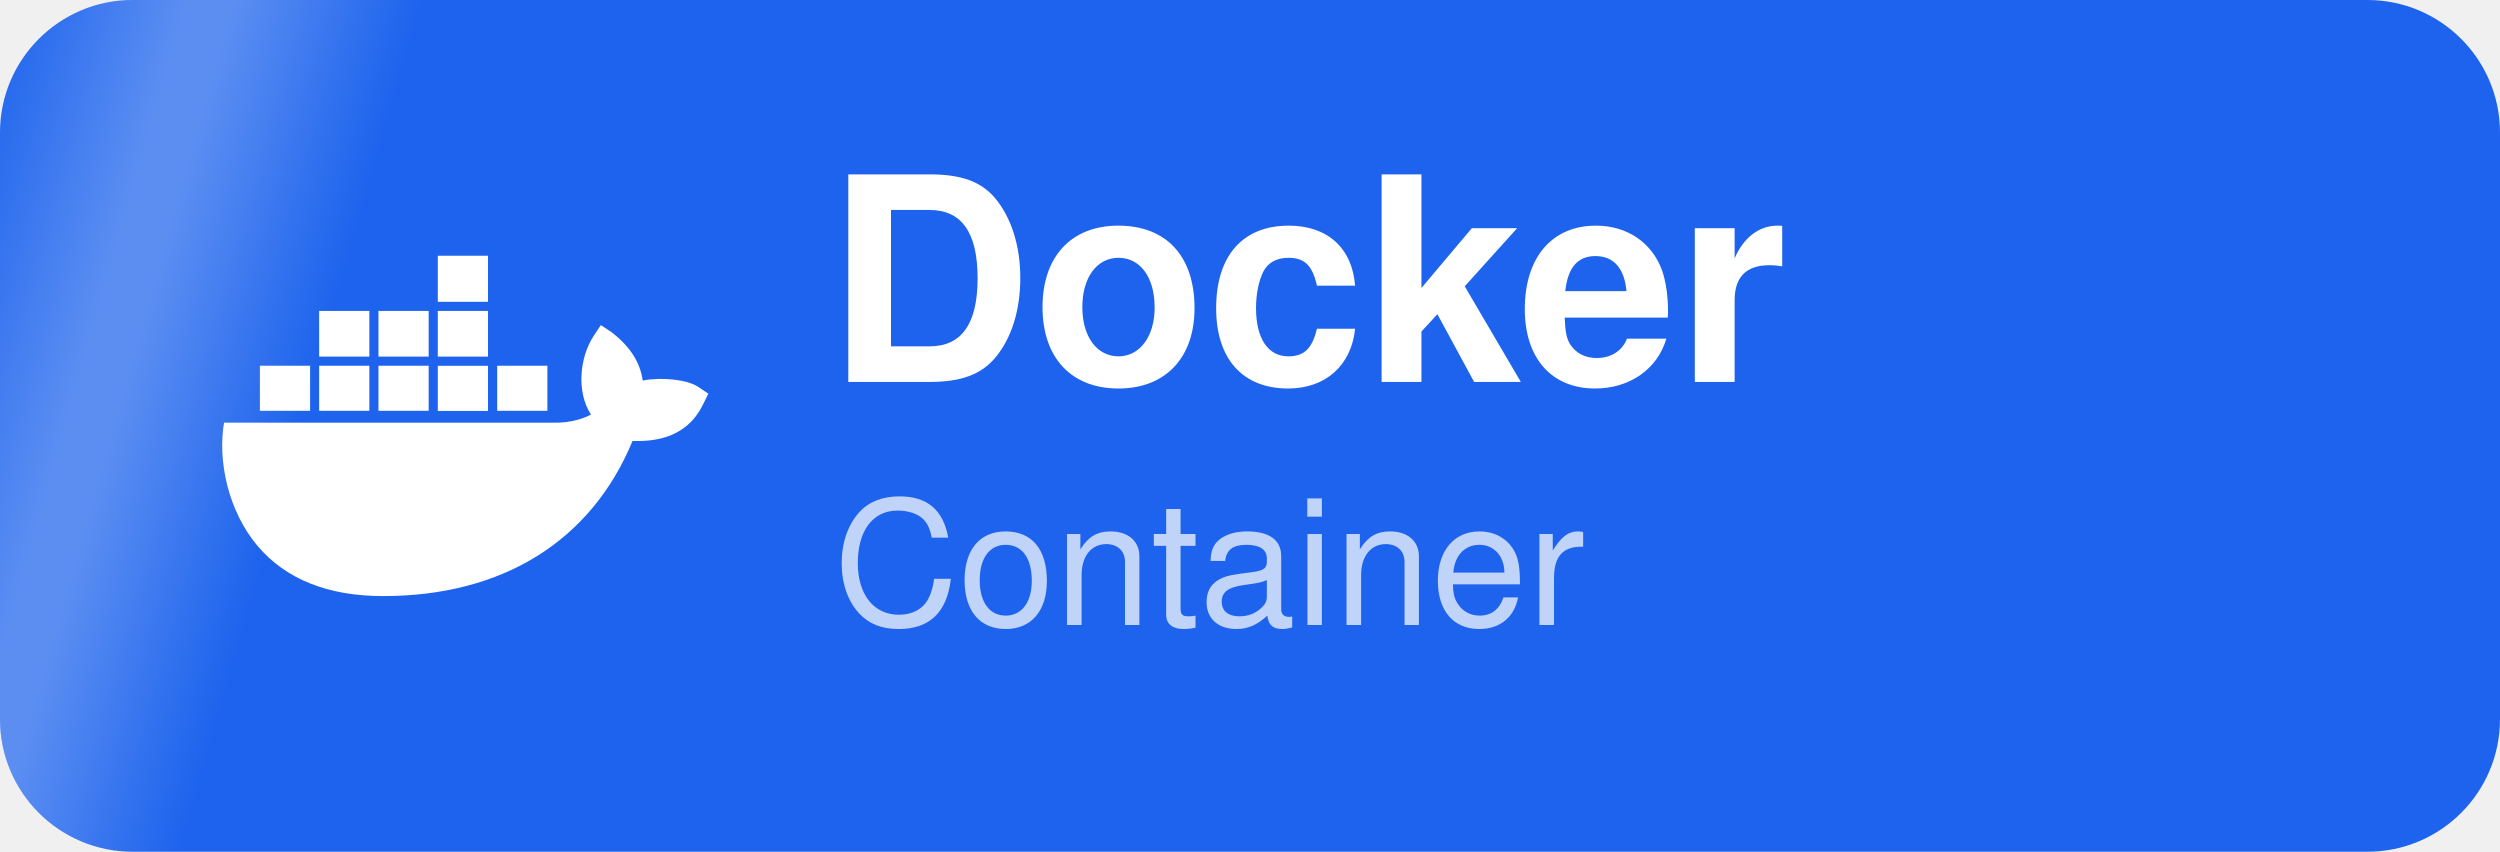
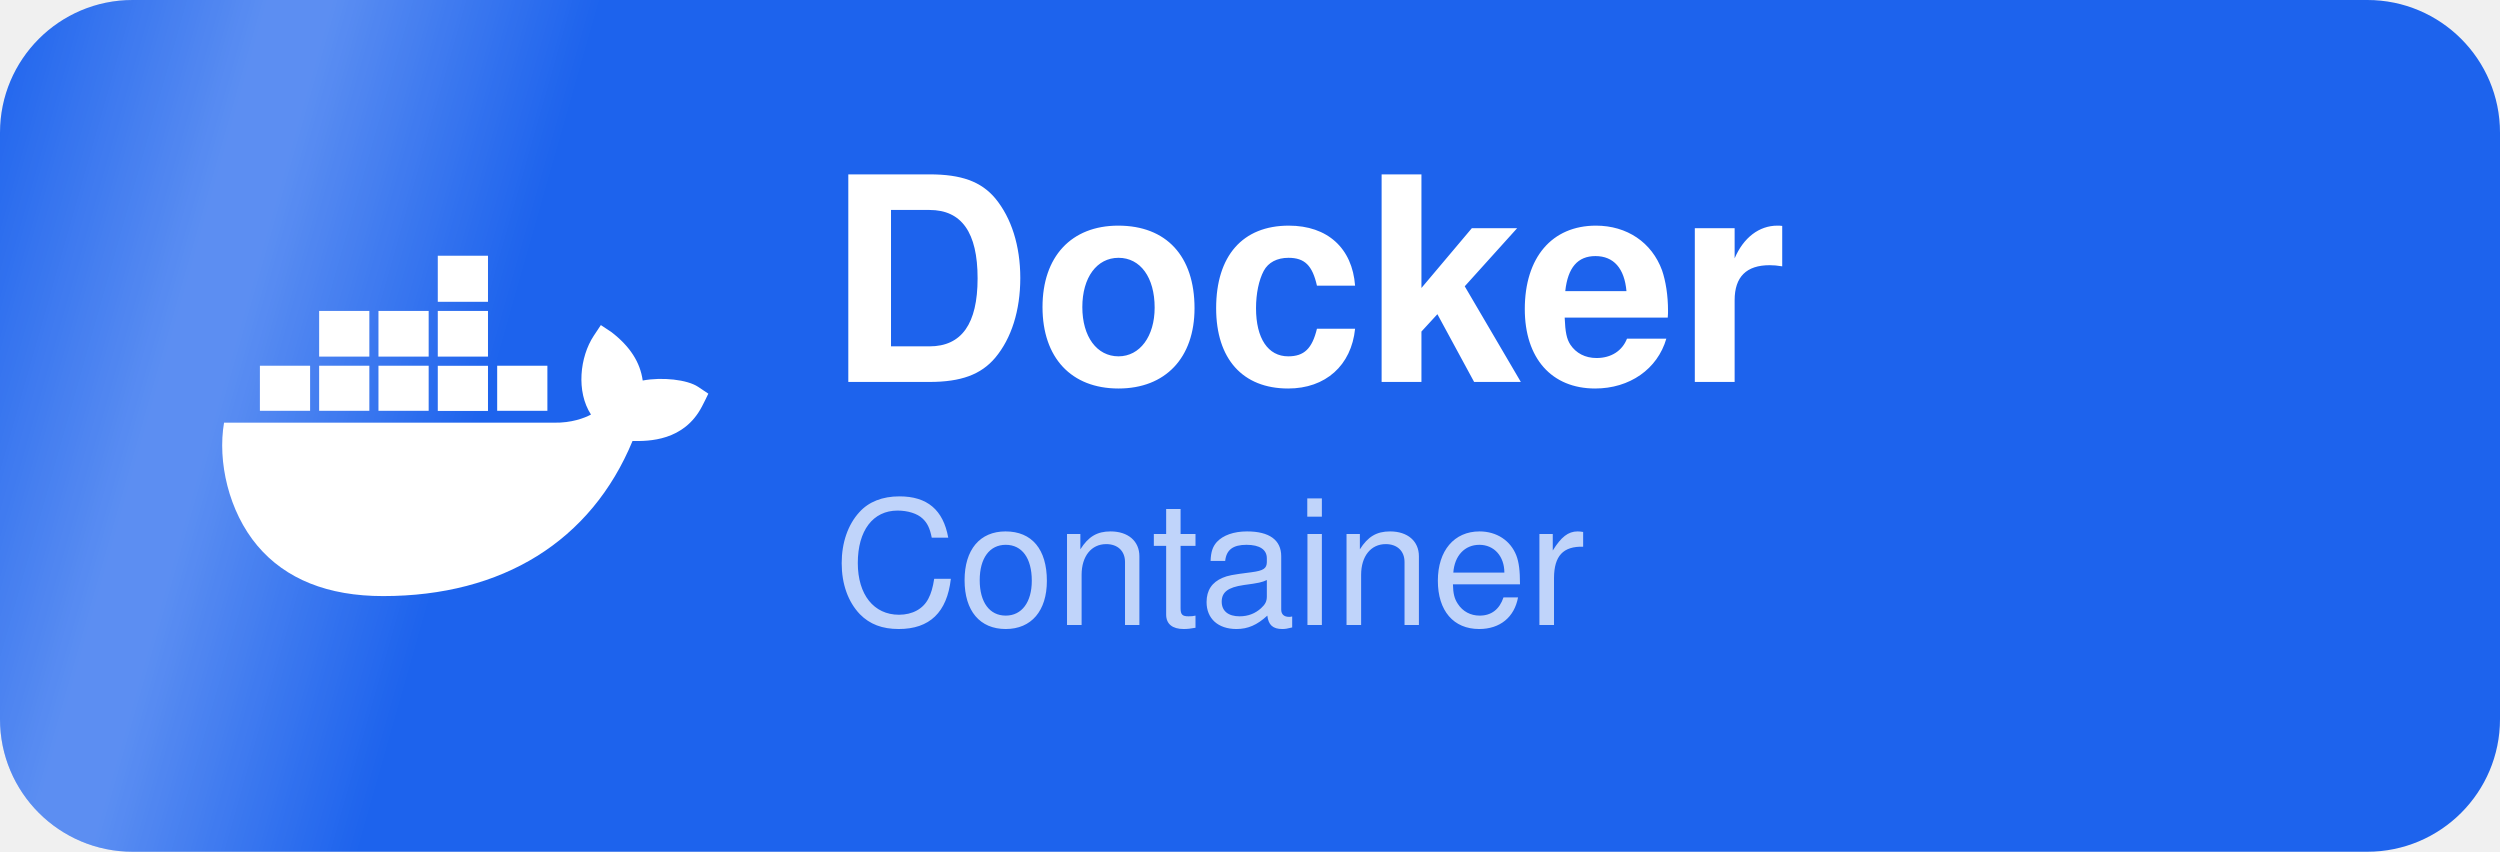
<svg xmlns="http://www.w3.org/2000/svg" viewBox="0 0 720 245.3" width="720" height="245.3" role="img" aria-label="Run it with Docker">
  <defs>
    <clipPath id="edge">
      <path d="M38.2,0 H681.8 A38.2,38.2 0 0 1 720,38.2 V207.1 A38.2,38.2 0 0 1 681.8,245.3 H38.2 A38.2,38.2 0 0 1 0,207.1 V38.2 A38.2,38.2 0 0 1 38.2,0 Z" />
    </clipPath>
    <linearGradient id="sheen" x1="0" y1="0" x2="1" y2="0">
      <stop offset="0" stop-color="#fff" stop-opacity="0" />
      <stop offset="0.45" stop-color="#fff" stop-opacity="0.28" />
      <stop offset="0.55" stop-color="#fff" stop-opacity="0.28" />
      <stop offset="1" stop-color="#fff" stop-opacity="0" />
    </linearGradient>
  </defs>
  <style>
    @keyframes pass {
-       0%       { transform: translateX(-226.6px); }
-       11.03%   { transform: translateX(946.6px); }
-       100%     { transform: translateX(946.6px); }
+       0%       { transform: translateX(-278.2px); }
+       10.55%   { transform: translateX(998.2px); }
+       100%     { transform: translateX(998.2px); }
    }
-     .band { animation: pass 11.526s linear 3.330s infinite backwards; }
+     .band { animation: pass 9.206s linear 2.402s infinite backwards; }
    @media (prefers-reduced-motion: reduce) {
      .band { animation: none; opacity: 0; }
    }
  </style>
  <path d="M38.2,0 H681.8 A38.2,38.2 0 0 1 720,38.2 V207.1 A38.2,38.2 0 0 1 681.8,245.3 H38.2 A38.2,38.2 0 0 1 0,207.1 V38.2 A38.2,38.2 0 0 1 38.2,0 Z" fill="#1d63ed" />
  <g transform="translate(64.0 66.65) scale(0.21875)" fill="#ffffff">
    <path d="M349.9 236.3h-66.1v-59.4h66.1v59.4zm0-204.3h-66.1v60.7h66.1V32zm78.2 144.8H362v59.4h66.1v-59.4zm-156.3-72.1h-66.1v60.1h66.1v-60.1zm78.1 0h-66.1v60.1h66.1v-60.1zm276.8 100c-14.4-9.7-47.6-13.2-73.1-8.4-3.3-24-16.7-44.9-41.1-63.7l-14-9.3-9.3 14c-18.4 27.8-23.4 73.6-3.7 103.8-8.7 4.7-25.8 11.1-48.4 10.7H2.4c-8.7 50.8 5.8 116.8 44 162.1 37.1 43.9 92.7 66.2 165.4 66.2 157.4 0 273.9-72.5 328.4-204.2 21.4.4 67.6.1 91.3-45.2 1.5-2.5 6.6-13.2 8.5-17.1l-13.3-8.9zm-511.1-27.9h-66v59.4h66.1v-59.4zm78.1 0h-66.1v59.4h66.1v-59.4zm78.1 0h-66.1v59.4h66.1v-59.4zm-78.1-72.1h-66.1v60.1h66.1v-60.1z" />
  </g>
  <text x="238" y="110" font-family="-apple-system, BlinkMacSystemFont, 'Segoe UI', Helvetica, Arial, sans-serif" font-size="82" font-weight="700" fill="#ffffff">Docker</text>
  <text x="240" y="180" font-family="-apple-system, BlinkMacSystemFont, 'Segoe UI', Helvetica, Arial, sans-serif" font-size="50" font-weight="400" fill="#ffffff" fill-opacity="0.72">Container</text>
  <g clip-path="url(#edge)">
    <g class="band">
-       <rect x="0" y="-60" width="121.8" height="365.3" fill="url(#sheen)" transform="skewX(-16)" />
+       <rect x="0" y="-60" width="173.4" height="365.3" fill="url(#sheen)" transform="skewX(-16)" />
    </g>
  </g>
</svg>
